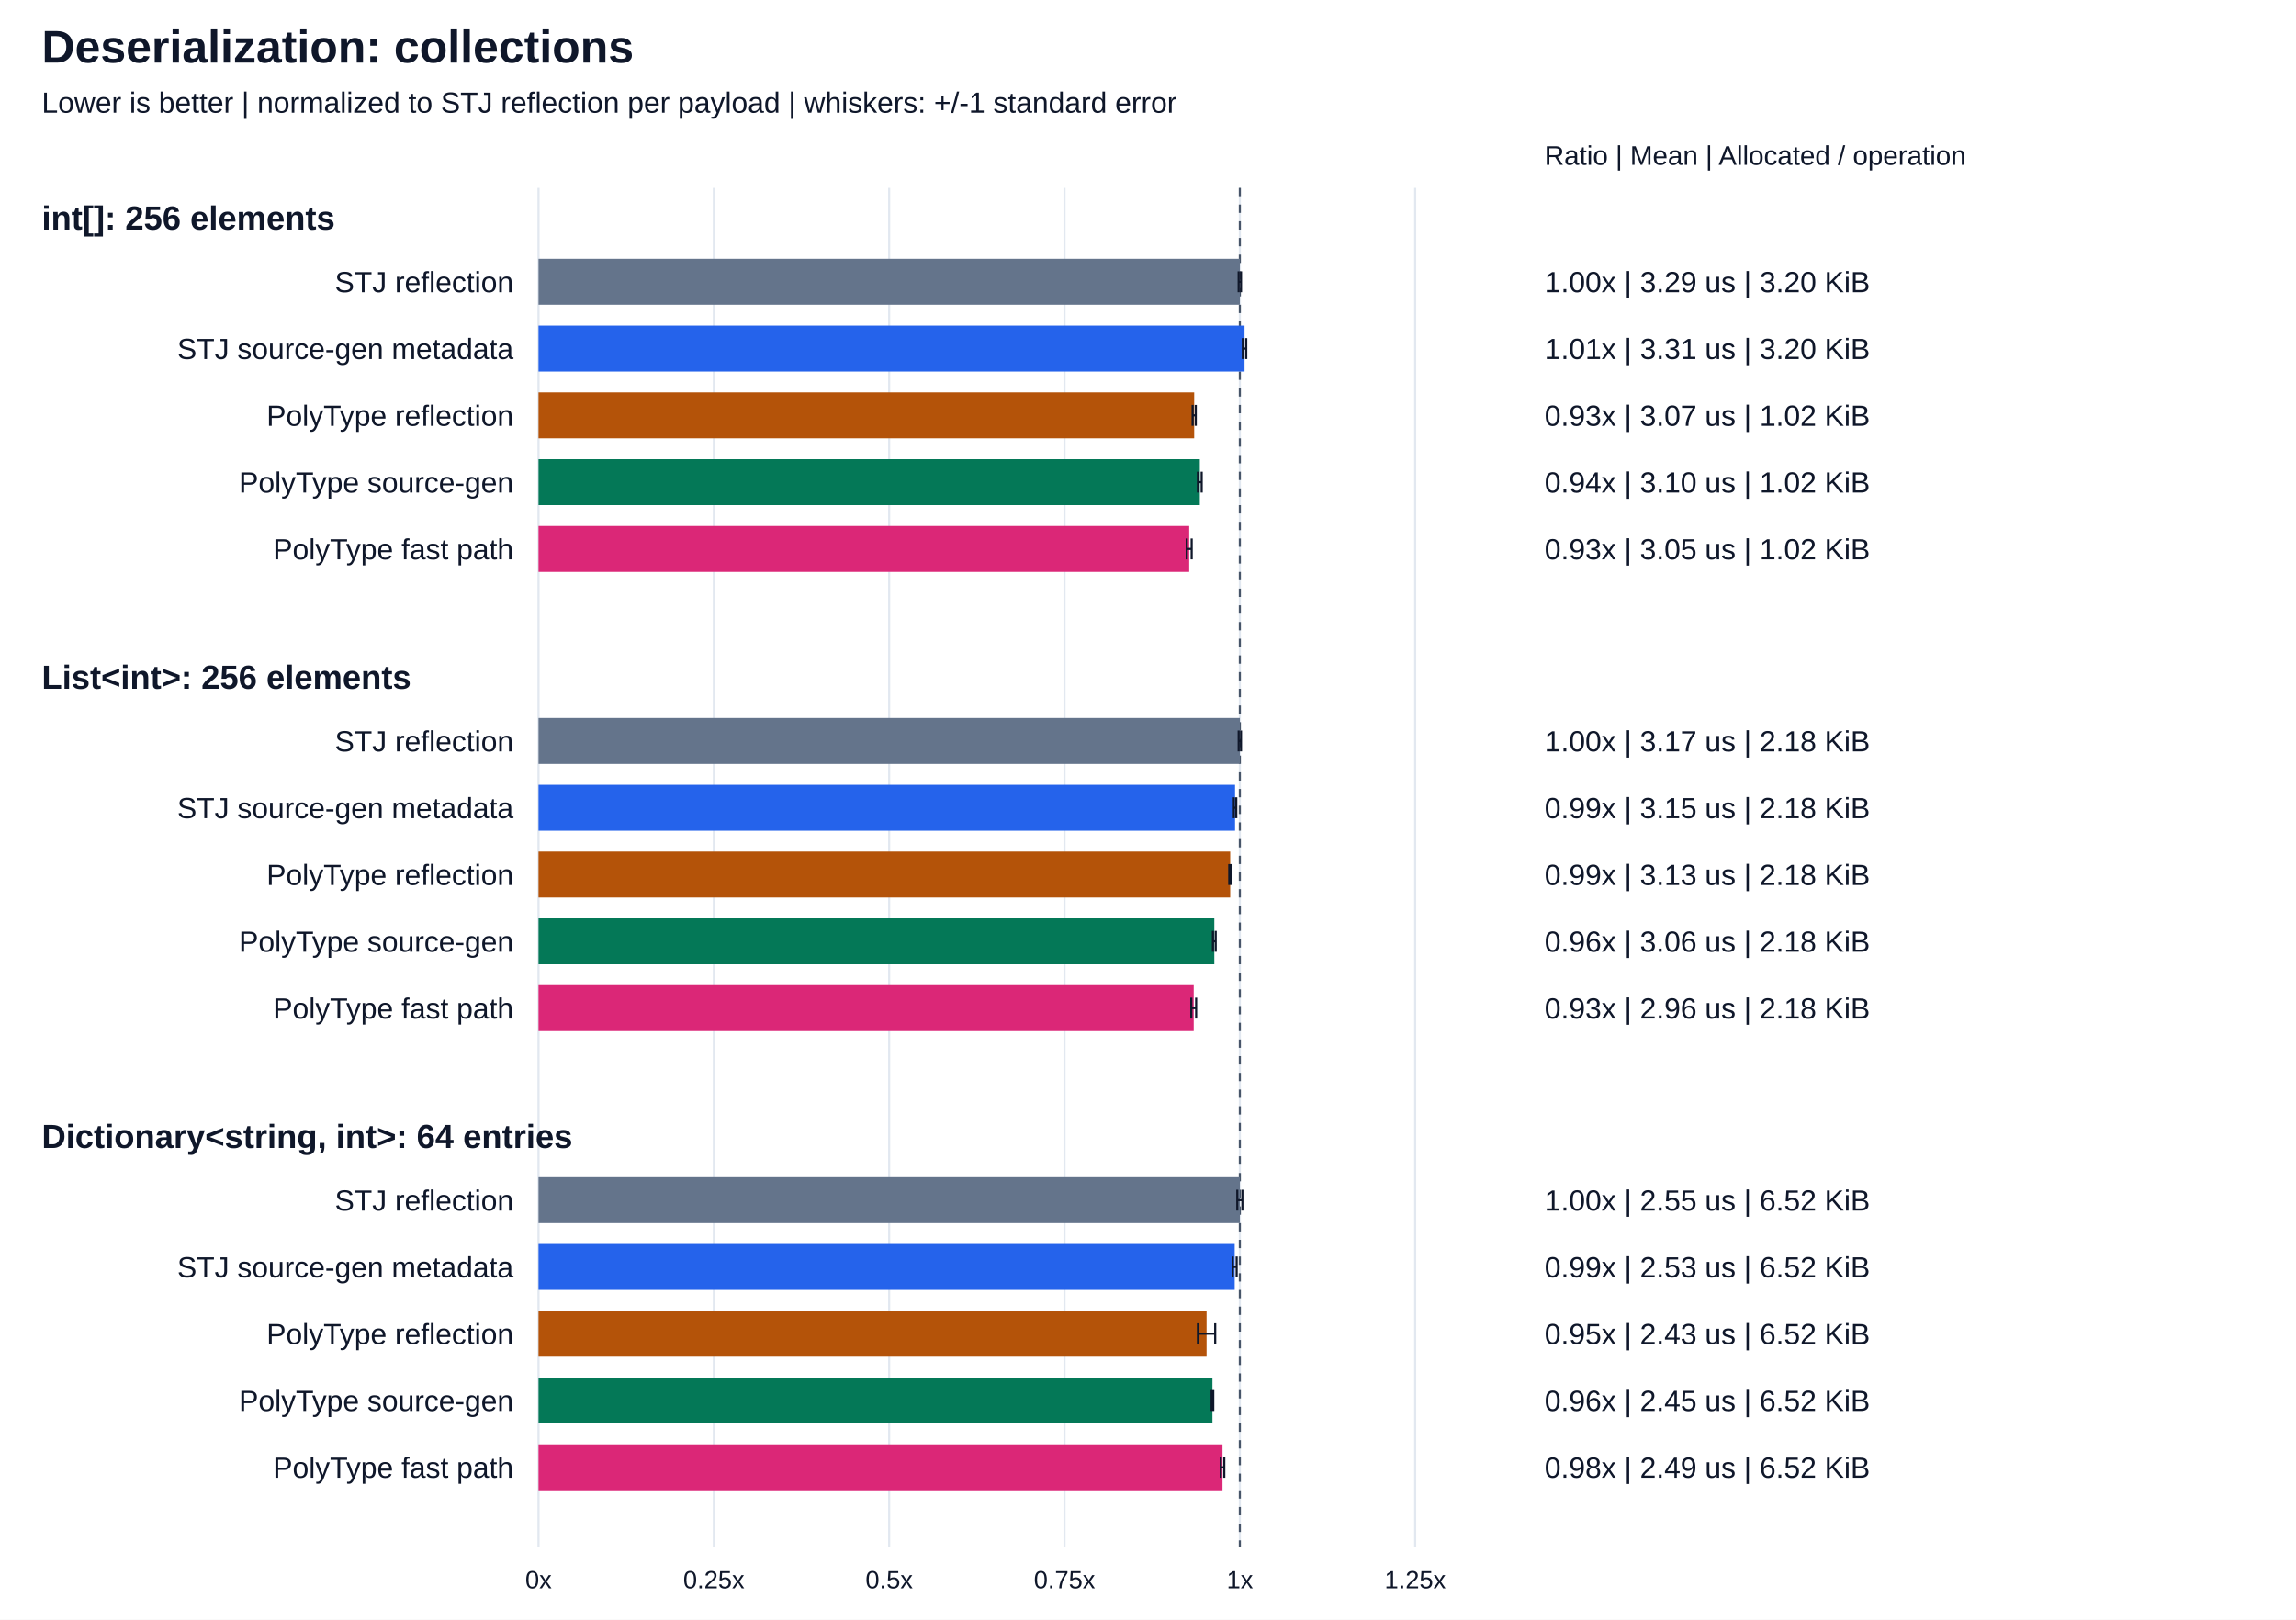
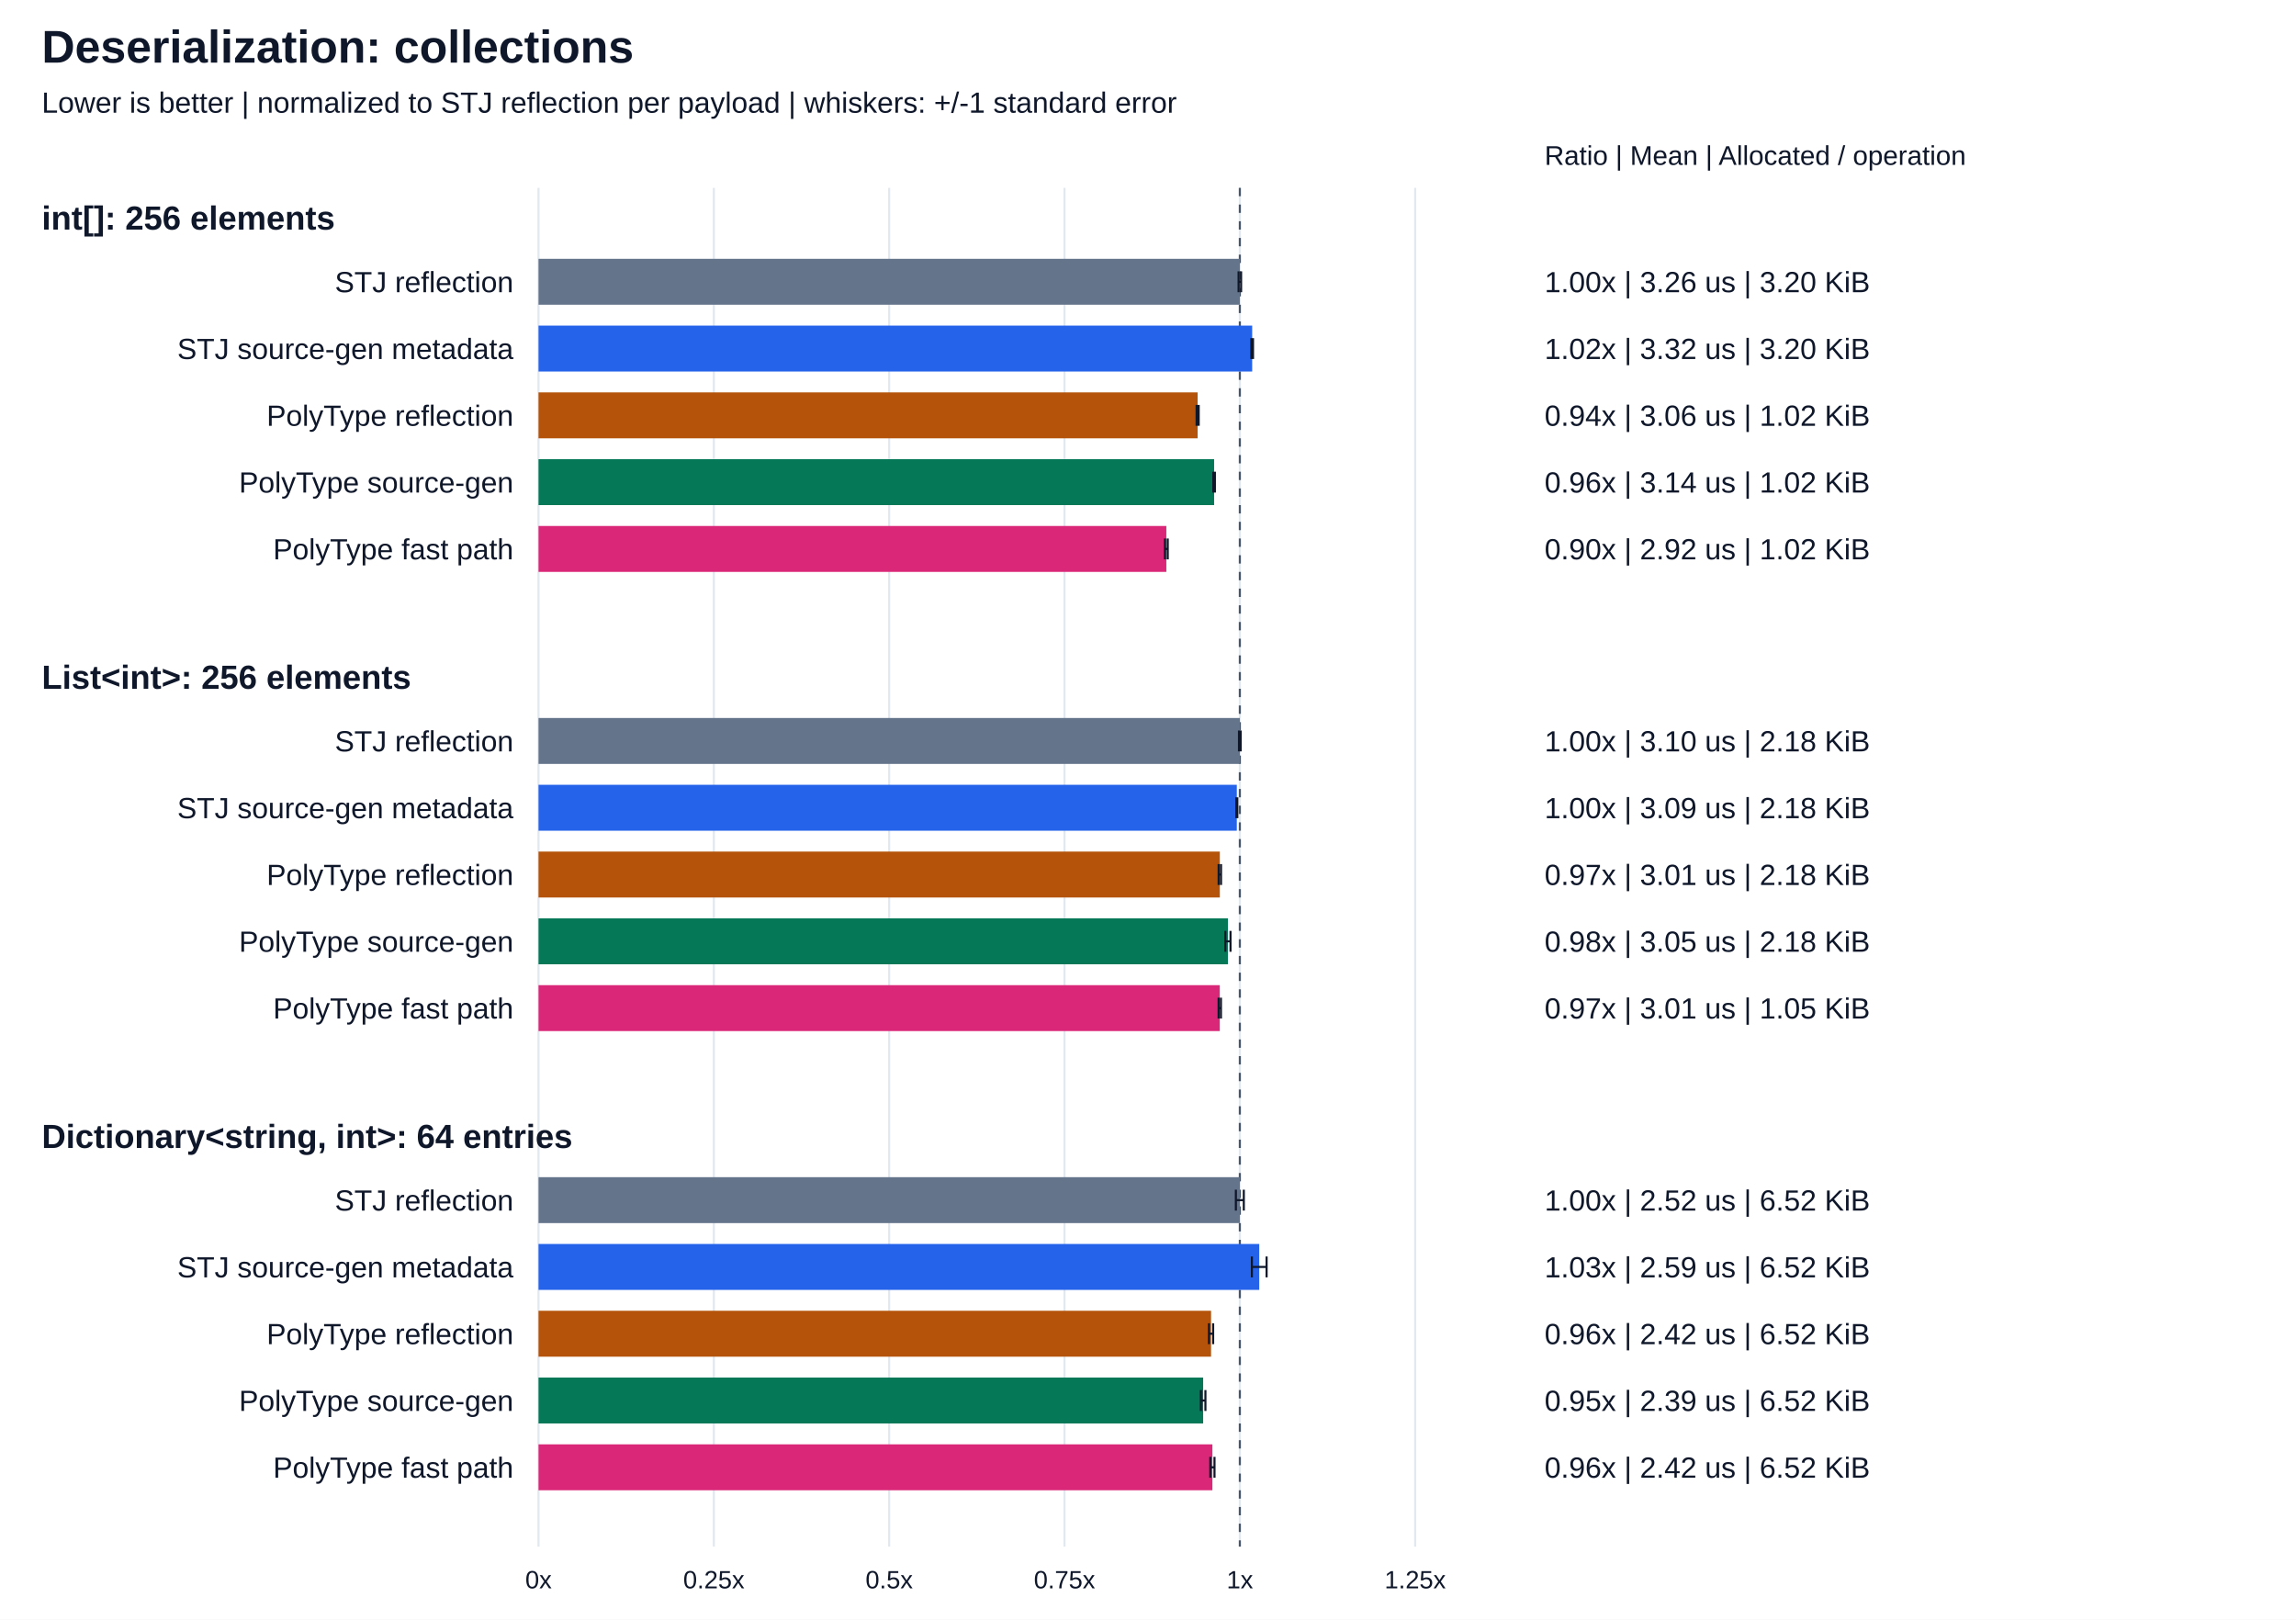
<svg xmlns="http://www.w3.org/2000/svg" width="1100" height="776" viewBox="0 0 1100 776" role="img" aria-labelledby="title desc">
  <rect width="100%" height="100%" fill="#ffffff" />
  <g font-family="Arial, sans-serif" font-size="14" fill="#0f172a">
    <text x="20" y="30" font-size="22" font-weight="bold">Deserialization: collections</text>
    <text x="20" y="54">Lower is better | normalized to STJ reflection per payload | whiskers: +/-1 standard error</text>
    <text x="740" y="79" font-size="13">Ratio | Mean | Allocated / operation</text>
    <line x1="258.00" y1="90" x2="258.00" y2="741" stroke="#e2e8f0" />
    <text x="258.00" y="761" text-anchor="middle" font-size="12">0x</text>
    <line x1="342.00" y1="90" x2="342.00" y2="741" stroke="#e2e8f0" />
    <text x="342.00" y="761" text-anchor="middle" font-size="12">0.25x</text>
    <line x1="426.00" y1="90" x2="426.00" y2="741" stroke="#e2e8f0" />
    <text x="426.00" y="761" text-anchor="middle" font-size="12">0.5x</text>
    <line x1="510.00" y1="90" x2="510.00" y2="741" stroke="#e2e8f0" />
    <text x="510.00" y="761" text-anchor="middle" font-size="12">0.75x</text>
    <line x1="594.00" y1="90" x2="594.00" y2="741" stroke="#e2e8f0" />
    <text x="594.00" y="761" text-anchor="middle" font-size="12">1x</text>
    <line x1="678.00" y1="90" x2="678.00" y2="741" stroke="#e2e8f0" />
    <text x="678.00" y="761" text-anchor="middle" font-size="12">1.25x</text>
    <line x1="594.00" y1="90" x2="594.00" y2="741" stroke="#475569" stroke-dasharray="4 4" />
    <text x="20" y="110" font-weight="bold" font-size="16">int[]: 256 elements</text>
    <text x="246" y="140" text-anchor="end">STJ reflection</text>
    <rect x="258" y="124" width="336.00" height="22" fill="#64748b" />
-     <path d="M 593.43 135 H 594.57 M 593.43 130 V 140 M 594.57 130 V 140" stroke="#0f172a" fill="none" />
-     <text x="740" y="140">1.00x | 3.29 us | 3.20 KiB</text>
+     <path d="M 593.40 135 H 594.60 M 593.40 130 V 140 M 594.60 130 V 140" stroke="#0f172a" fill="none" />
+     <text x="740" y="140">1.00x | 3.26 us | 3.20 KiB</text>
    <text x="246" y="172" text-anchor="end">STJ source-gen metadata</text>
-     <rect x="258" y="156" width="338.25" height="22" fill="#2563eb" />
-     <path d="M 595.43 167 H 597.06 M 595.43 162 V 172 M 597.06 162 V 172" stroke="#0f172a" fill="none" />
-     <text x="740" y="172">1.01x | 3.31 us | 3.20 KiB</text>
+     <rect x="258" y="156" width="341.91" height="22" fill="#2563eb" />
+     <path d="M 599.50 167 H 600.31 M 599.50 162 V 172 M 600.31 162 V 172" stroke="#0f172a" fill="none" />
+     <text x="740" y="172">1.02x | 3.32 us | 3.20 KiB</text>
    <text x="246" y="204" text-anchor="end">PolyType reflection</text>
-     <rect x="258" y="188" width="314.13" height="22" fill="#b45309" />
-     <path d="M 571.38 199 H 572.88 M 571.38 194 V 204 M 572.88 194 V 204" stroke="#0f172a" fill="none" />
-     <text x="740" y="204">0.93x | 3.07 us | 1.02 KiB</text>
+     <rect x="258" y="188" width="315.79" height="22" fill="#b45309" />
+     <path d="M 573.29 199 H 574.28 M 573.29 194 V 204 M 574.28 194 V 204" stroke="#0f172a" fill="none" />
+     <text x="740" y="204">0.94x | 3.06 us | 1.02 KiB</text>
    <text x="246" y="236" text-anchor="end">PolyType source-gen</text>
-     <rect x="258" y="220" width="316.82" height="22" fill="#047857" />
-     <path d="M 573.92 231 H 575.72 M 573.92 226 V 236 M 575.72 226 V 236" stroke="#0f172a" fill="none" />
-     <text x="740" y="236">0.94x | 3.10 us | 1.02 KiB</text>
+     <rect x="258" y="220" width="323.67" height="22" fill="#047857" />
+     <path d="M 581.30 231 H 582.05 M 581.30 226 V 236 M 582.05 226 V 236" stroke="#0f172a" fill="none" />
+     <text x="740" y="236">0.96x | 3.14 us | 1.02 KiB</text>
    <text x="246" y="268" text-anchor="end">PolyType fast path</text>
-     <rect x="258" y="252" width="311.74" height="22" fill="#db2777" />
-     <path d="M 568.55 263 H 570.93 M 568.55 258 V 268 M 570.93 258 V 268" stroke="#0f172a" fill="none" />
-     <text x="740" y="268">0.93x | 3.05 us | 1.02 KiB</text>
+     <rect x="258" y="252" width="300.78" height="22" fill="#db2777" />
+     <path d="M 558.11 263 H 559.45 M 558.11 258 V 268 M 559.45 258 V 268" stroke="#0f172a" fill="none" />
+     <text x="740" y="268">0.90x | 2.92 us | 1.02 KiB</text>
    <text x="20" y="330" font-weight="bold" font-size="16">List&lt;int&gt;: 256 elements</text>
    <text x="246" y="360" text-anchor="end">STJ reflection</text>
    <rect x="258" y="344" width="336.00" height="22" fill="#64748b" />
-     <path d="M 593.44 355 H 594.56 M 593.44 350 V 360 M 594.56 350 V 360" stroke="#0f172a" fill="none" />
-     <text x="740" y="360">1.00x | 3.17 us | 2.18 KiB</text>
+     <path d="M 593.59 355 H 594.41 M 593.59 350 V 360 M 594.41 350 V 360" stroke="#0f172a" fill="none" />
+     <text x="740" y="360">1.00x | 3.10 us | 2.18 KiB</text>
    <text x="246" y="392" text-anchor="end">STJ source-gen metadata</text>
-     <rect x="258" y="376" width="333.70" height="22" fill="#2563eb" />
-     <path d="M 591.12 387 H 592.29 M 591.12 382 V 392 M 592.29 382 V 392" stroke="#0f172a" fill="none" />
-     <text x="740" y="392">0.99x | 3.15 us | 2.18 KiB</text>
+     <rect x="258" y="376" width="334.55" height="22" fill="#2563eb" />
+     <path d="M 592.30 387 H 592.80 M 592.30 382 V 392 M 592.80 382 V 392" stroke="#0f172a" fill="none" />
+     <text x="740" y="392">1.00x | 3.09 us | 2.18 KiB</text>
    <text x="246" y="424" text-anchor="end">PolyType reflection</text>
-     <rect x="258" y="408" width="331.38" height="22" fill="#b45309" />
-     <path d="M 588.92 419 H 589.83 M 588.92 414 V 424 M 589.83 414 V 424" stroke="#0f172a" fill="none" />
-     <text x="740" y="424">0.99x | 3.13 us | 2.18 KiB</text>
+     <rect x="258" y="408" width="326.42" height="22" fill="#b45309" />
+     <path d="M 583.85 419 H 584.98 M 583.85 414 V 424 M 584.98 414 V 424" stroke="#0f172a" fill="none" />
+     <text x="740" y="424">0.97x | 3.01 us | 2.18 KiB</text>
    <text x="246" y="456" text-anchor="end">PolyType source-gen</text>
-     <rect x="258" y="440" width="323.77" height="22" fill="#047857" />
-     <path d="M 581.10 451 H 582.44 M 581.10 446 V 456 M 582.44 446 V 456" stroke="#0f172a" fill="none" />
-     <text x="740" y="456">0.96x | 3.06 us | 2.18 KiB</text>
+     <rect x="258" y="440" width="330.29" height="22" fill="#047857" />
+     <path d="M 587.04 451 H 589.53 M 587.04 446 V 456 M 589.53 446 V 456" stroke="#0f172a" fill="none" />
+     <text x="740" y="456">0.98x | 3.05 us | 2.18 KiB</text>
    <text x="246" y="488" text-anchor="end">PolyType fast path</text>
-     <rect x="258" y="472" width="313.90" height="22" fill="#db2777" />
-     <path d="M 570.75 483 H 573.06 M 570.75 478 V 488 M 573.06 478 V 488" stroke="#0f172a" fill="none" />
-     <text x="740" y="488">0.93x | 2.96 us | 2.18 KiB</text>
+     <rect x="258" y="472" width="326.39" height="22" fill="#db2777" />
+     <path d="M 583.83 483 H 584.94 M 583.83 478 V 488 M 584.94 478 V 488" stroke="#0f172a" fill="none" />
+     <text x="740" y="488">0.97x | 3.01 us | 1.05 KiB</text>
    <text x="20" y="550" font-weight="bold" font-size="16">Dictionary&lt;string, int&gt;: 64 entries</text>
    <text x="246" y="580" text-anchor="end">STJ reflection</text>
    <rect x="258" y="564" width="336.00" height="22" fill="#64748b" />
-     <path d="M 592.78 575 H 595.22 M 592.78 570 V 580 M 595.22 570 V 580" stroke="#0f172a" fill="none" />
-     <text x="740" y="580">1.00x | 2.55 us | 6.52 KiB</text>
+     <path d="M 592.10 575 H 595.90 M 592.10 570 V 580 M 595.90 570 V 580" stroke="#0f172a" fill="none" />
+     <text x="740" y="580">1.00x | 2.52 us | 6.52 KiB</text>
    <text x="246" y="612" text-anchor="end">STJ source-gen metadata</text>
-     <rect x="258" y="596" width="333.53" height="22" fill="#2563eb" />
-     <path d="M 590.57 607 H 592.48 M 590.57 602 V 612 M 592.48 602 V 612" stroke="#0f172a" fill="none" />
-     <text x="740" y="612">0.99x | 2.53 us | 6.52 KiB</text>
+     <rect x="258" y="596" width="345.30" height="22" fill="#2563eb" />
+     <path d="M 599.77 607 H 606.82 M 599.77 602 V 612 M 606.82 602 V 612" stroke="#0f172a" fill="none" />
+     <text x="740" y="612">1.03x | 2.59 us | 6.52 KiB</text>
    <text x="246" y="644" text-anchor="end">PolyType reflection</text>
-     <rect x="258" y="628" width="320.06" height="22" fill="#b45309" />
-     <path d="M 573.93 639 H 582.20 M 573.93 634 V 644 M 582.20 634 V 644" stroke="#0f172a" fill="none" />
-     <text x="740" y="644">0.95x | 2.43 us | 6.52 KiB</text>
+     <rect x="258" y="628" width="322.21" height="22" fill="#b45309" />
+     <path d="M 579.20 639 H 581.21 M 579.20 634 V 644 M 581.21 634 V 644" stroke="#0f172a" fill="none" />
+     <text x="740" y="644">0.96x | 2.42 us | 6.52 KiB</text>
    <text x="246" y="676" text-anchor="end">PolyType source-gen</text>
-     <rect x="258" y="660" width="322.87" height="22" fill="#047857" />
-     <path d="M 580.47 671 H 581.27 M 580.47 666 V 676 M 581.27 666 V 676" stroke="#0f172a" fill="none" />
-     <text x="740" y="676">0.96x | 2.45 us | 6.52 KiB</text>
+     <rect x="258" y="660" width="318.43" height="22" fill="#047857" />
+     <path d="M 575.34 671 H 577.51 M 575.34 666 V 676 M 577.51 666 V 676" stroke="#0f172a" fill="none" />
+     <text x="740" y="676">0.95x | 2.39 us | 6.52 KiB</text>
    <text x="246" y="708" text-anchor="end">PolyType fast path</text>
-     <rect x="258" y="692" width="327.69" height="22" fill="#db2777" />
-     <path d="M 584.84 703 H 586.55 M 584.84 698 V 708 M 586.55 698 V 708" stroke="#0f172a" fill="none" />
-     <text x="740" y="708">0.98x | 2.49 us | 6.52 KiB</text>
+     <rect x="258" y="692" width="322.85" height="22" fill="#db2777" />
+     <path d="M 579.85 703 H 581.86 M 579.85 698 V 708 M 581.86 698 V 708" stroke="#0f172a" fill="none" />
+     <text x="740" y="708">0.96x | 2.42 us | 6.52 KiB</text>
  </g>
</svg>
